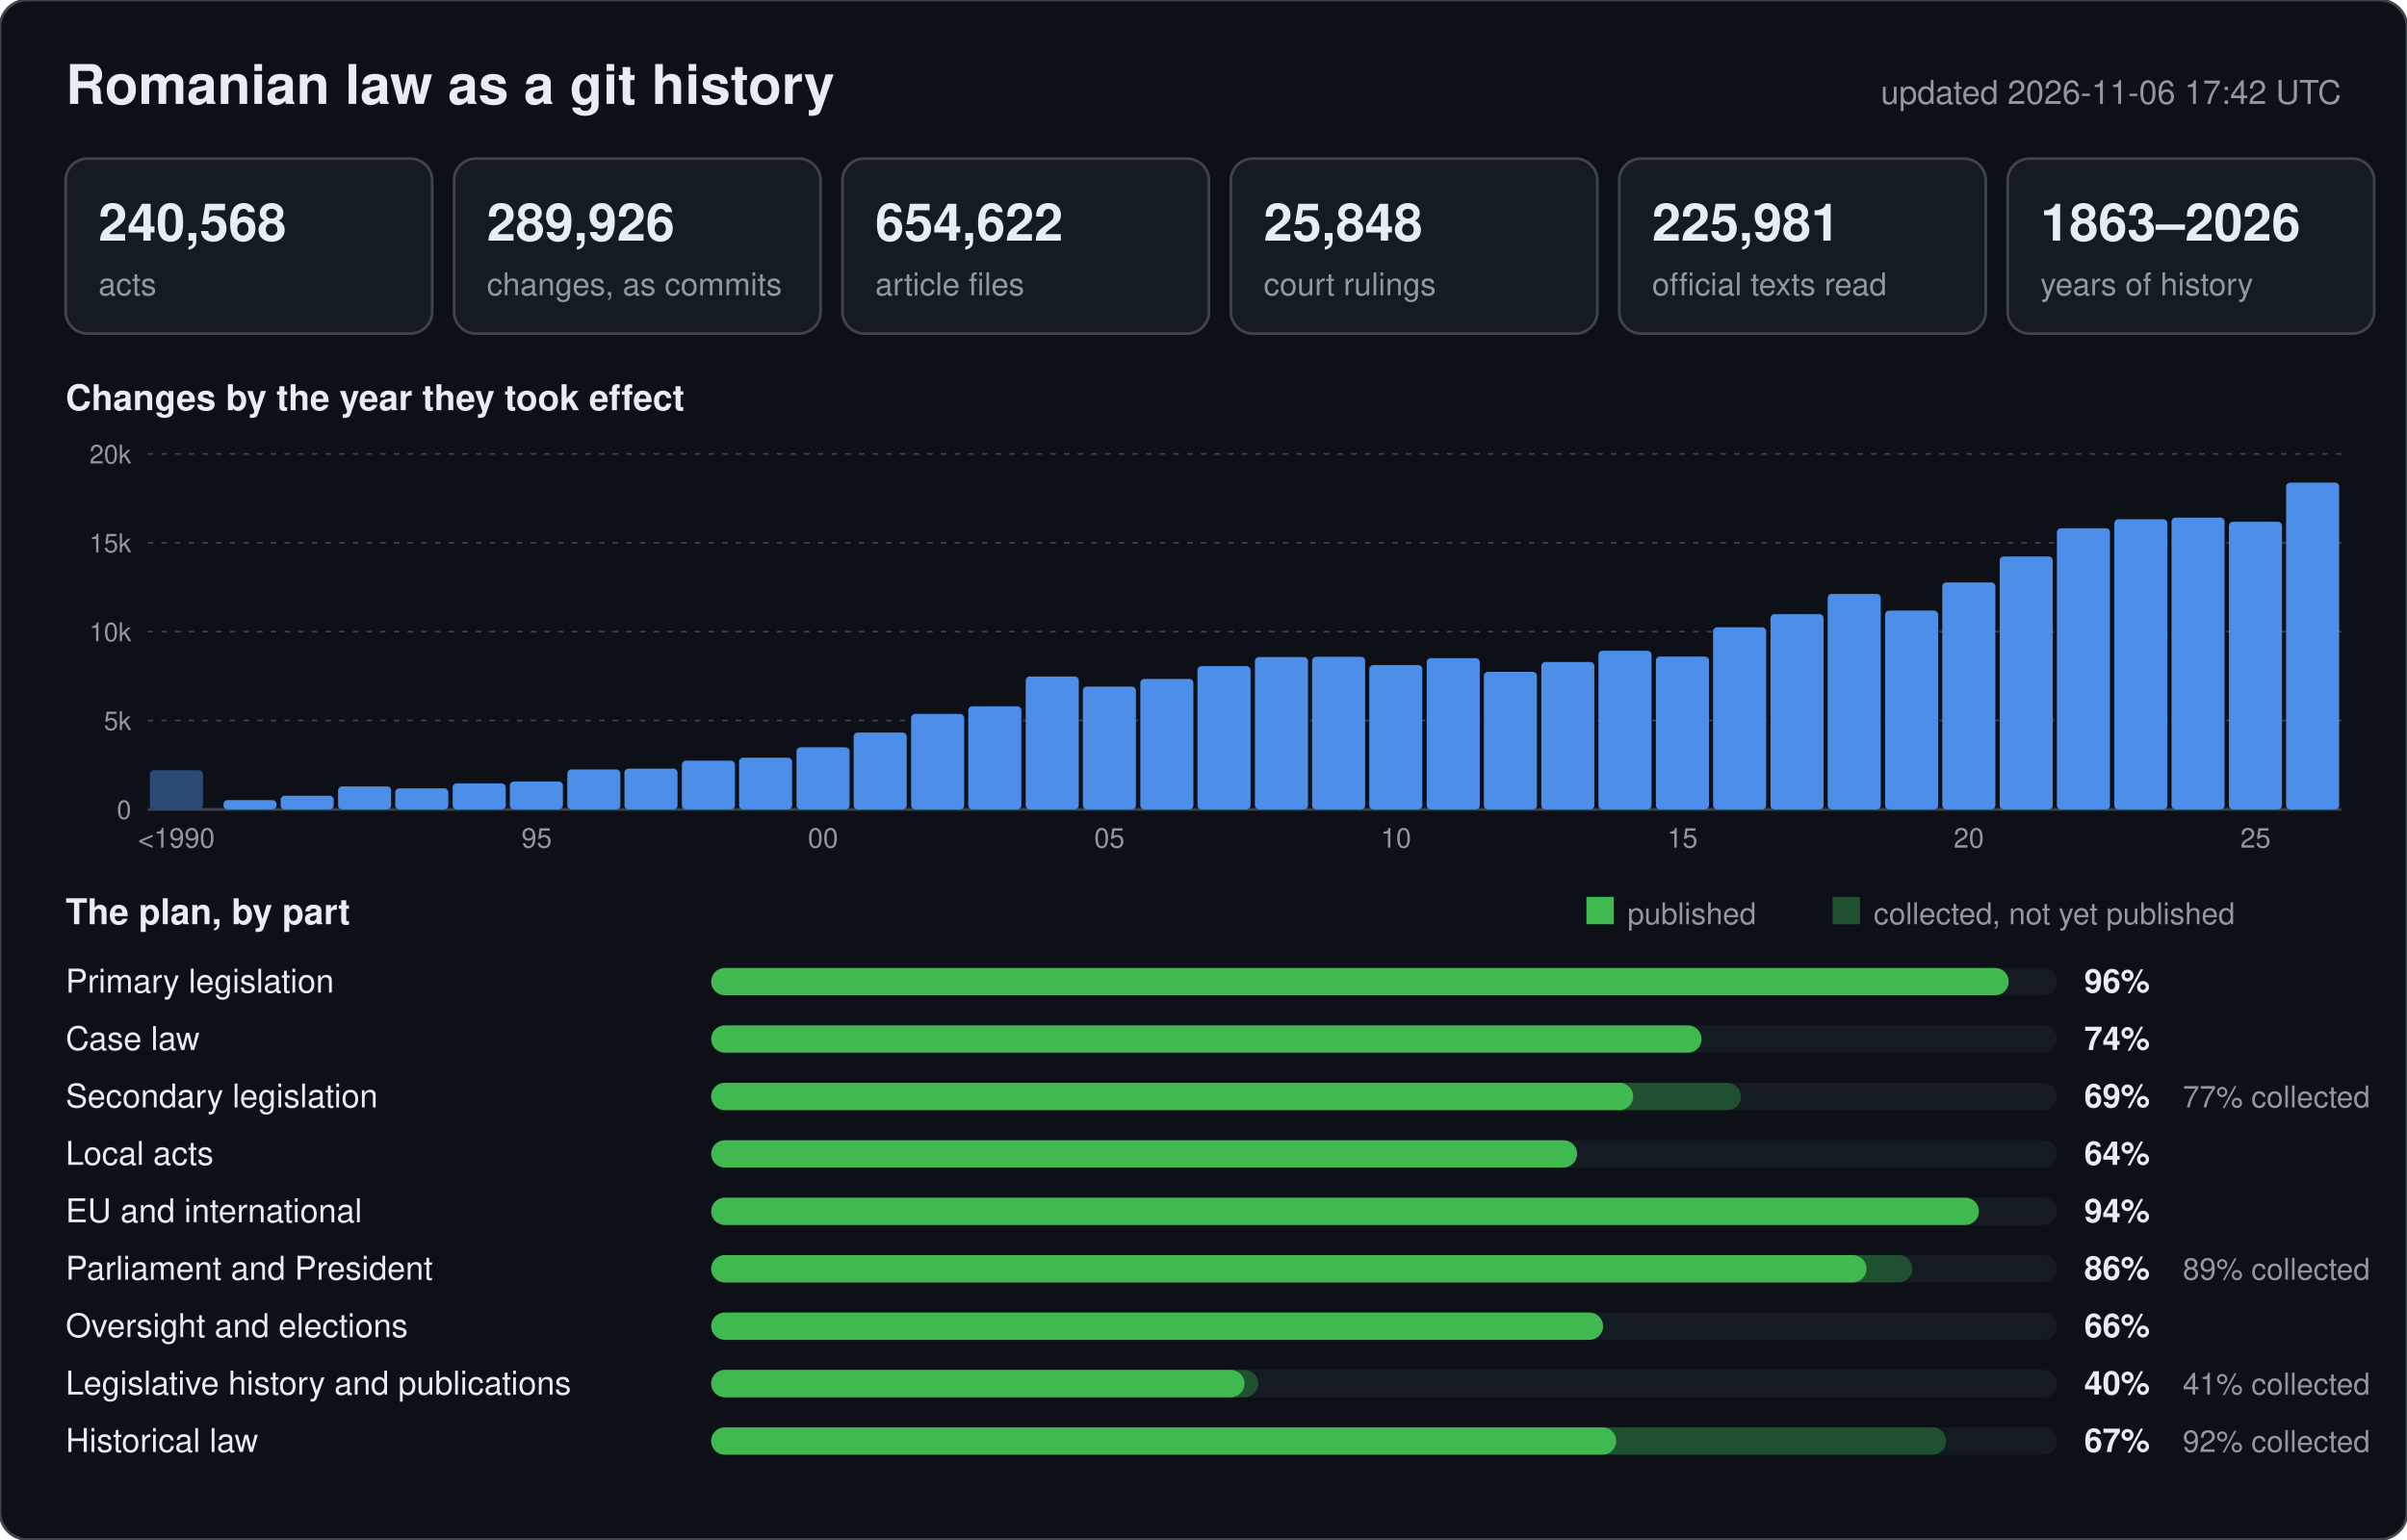
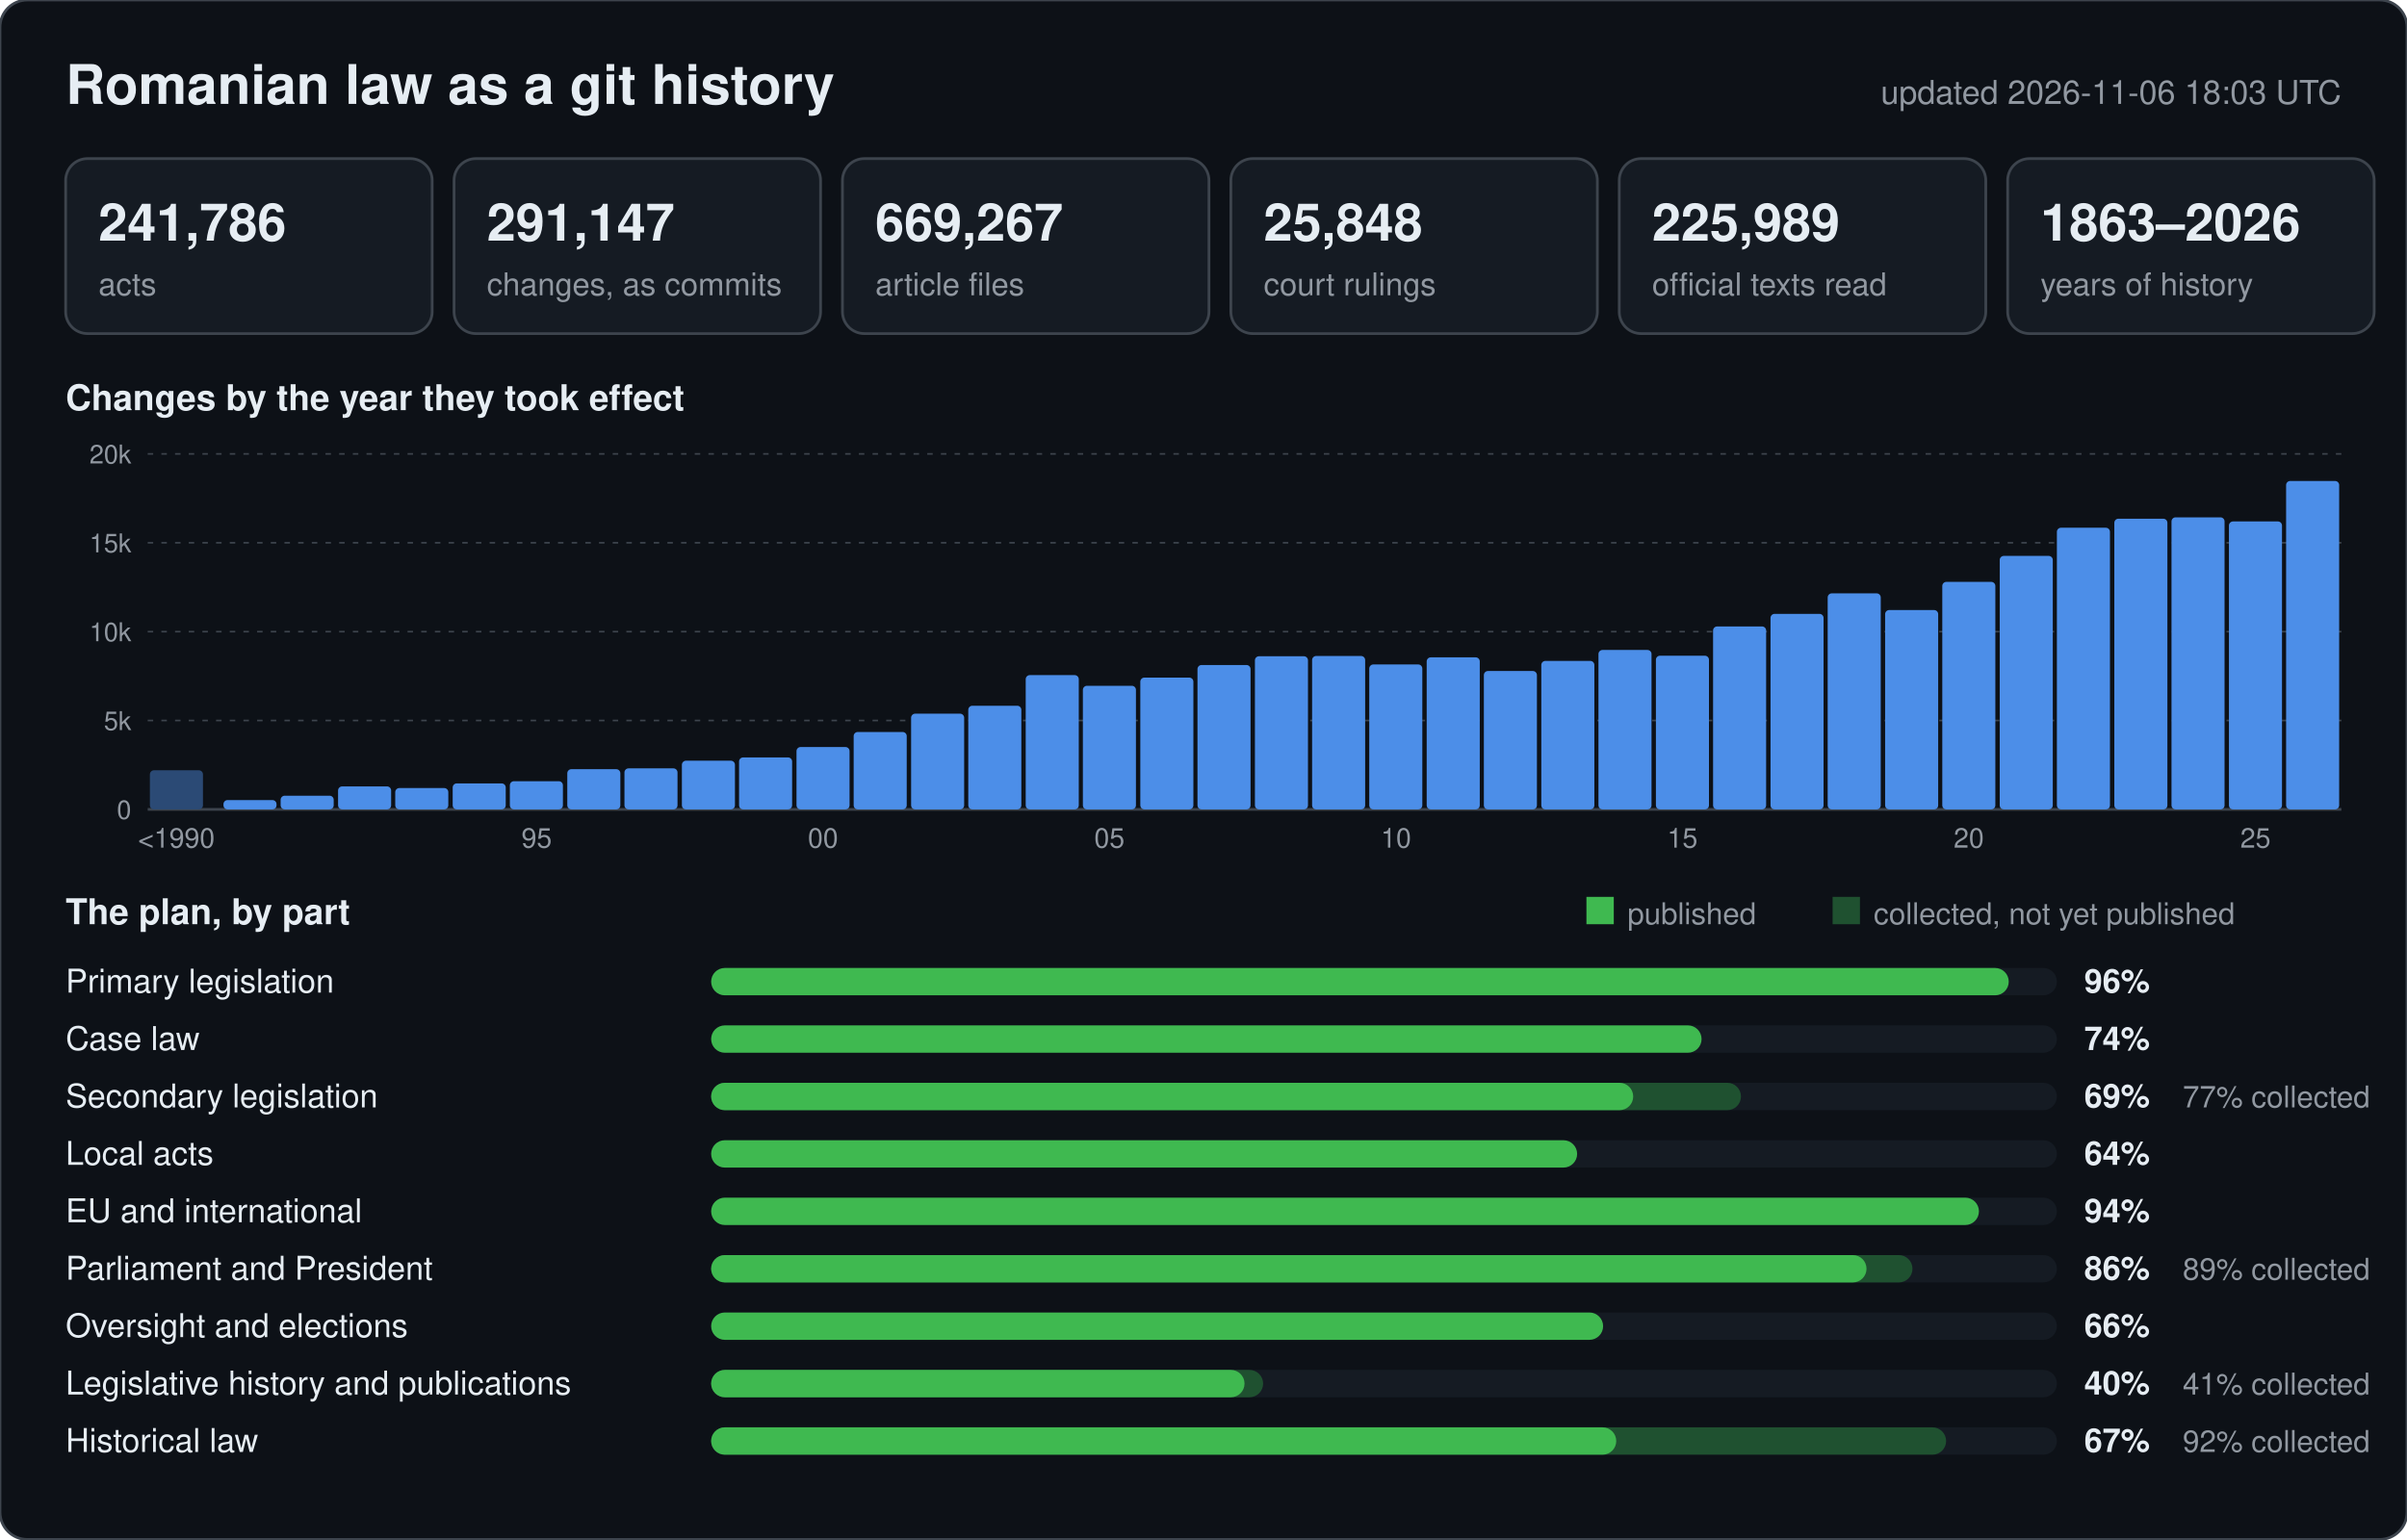
<svg xmlns="http://www.w3.org/2000/svg" width="880" height="563" viewBox="0 0 880 563" font-family="-apple-system,BlinkMacSystemFont,Segoe UI,Helvetica,Arial,sans-serif">
  <rect width="880" height="563" rx="10" fill="#0d1117" stroke="#3d444d" />
  <text x="24" y="38" font-size="20" font-weight="600" fill="#e6edf3">Romanian law as a git history</text>
-   <text x="856" y="38" font-size="12" text-anchor="end" fill="#9198a1">updated 2026-11-06 17:42 UTC</text>
+   <text x="856" y="38" font-size="12" text-anchor="end" fill="#9198a1">updated 2026-11-06 18:03 UTC</text>
  <rect x="24" y="58" width="134" height="64" rx="8" fill="#151b23" stroke="#3d444d" />
-   <text x="36" y="88" font-size="19" font-weight="600" fill="#e6edf3">240,568</text>
+   <text x="36" y="88" font-size="19" font-weight="600" fill="#e6edf3">241,786</text>
  <text x="36" y="108" font-size="11.5" fill="#9198a1">acts</text>
  <rect x="166" y="58" width="134" height="64" rx="8" fill="#151b23" stroke="#3d444d" />
-   <text x="178" y="88" font-size="19" font-weight="600" fill="#e6edf3">289,926</text>
+   <text x="178" y="88" font-size="19" font-weight="600" fill="#e6edf3">291,147</text>
  <text x="178" y="108" font-size="11.5" fill="#9198a1">changes, as commits</text>
  <rect x="308" y="58" width="134" height="64" rx="8" fill="#151b23" stroke="#3d444d" />
-   <text x="320" y="88" font-size="19" font-weight="600" fill="#e6edf3">654,622</text>
+   <text x="320" y="88" font-size="19" font-weight="600" fill="#e6edf3">669,267</text>
  <text x="320" y="108" font-size="11.5" fill="#9198a1">article files</text>
  <rect x="450" y="58" width="134" height="64" rx="8" fill="#151b23" stroke="#3d444d" />
  <text x="462" y="88" font-size="19" font-weight="600" fill="#e6edf3">25,848</text>
  <text x="462" y="108" font-size="11.5" fill="#9198a1">court rulings</text>
  <rect x="592" y="58" width="134" height="64" rx="8" fill="#151b23" stroke="#3d444d" />
-   <text x="604" y="88" font-size="19" font-weight="600" fill="#e6edf3">225,981</text>
+   <text x="604" y="88" font-size="19" font-weight="600" fill="#e6edf3">225,989</text>
  <text x="604" y="108" font-size="11.5" fill="#9198a1">official texts read</text>
  <rect x="734" y="58" width="134" height="64" rx="8" fill="#151b23" stroke="#3d444d" />
  <text x="746" y="88" font-size="19" font-weight="600" fill="#e6edf3">1863–2026</text>
  <text x="746" y="108" font-size="11.5" fill="#9198a1">years of history</text>
  <text x="24" y="150" font-size="13" font-weight="600" fill="#e6edf3">Changes by the year they took effect</text>
  <line x1="54" y1="296.0" x2="856" y2="296.0" stroke="#3d444d" stroke-width="1" />
  <text x="48" y="299.5" font-size="9.5" text-anchor="end" fill="#9198a1">0</text>
  <line x1="54" y1="263.5" x2="856" y2="263.5" stroke="#3d444d" stroke-width="0.6" stroke-dasharray="2 3" />
  <text x="48" y="267.0" font-size="9.5" text-anchor="end" fill="#9198a1">5k</text>
  <line x1="54" y1="231.0" x2="856" y2="231.0" stroke="#3d444d" stroke-width="0.6" stroke-dasharray="2 3" />
  <text x="48" y="234.5" font-size="9.5" text-anchor="end" fill="#9198a1">10k</text>
  <line x1="54" y1="198.5" x2="856" y2="198.5" stroke="#3d444d" stroke-width="0.6" stroke-dasharray="2 3" />
  <text x="48" y="202.0" font-size="9.5" text-anchor="end" fill="#9198a1">15k</text>
  <line x1="54" y1="166.0" x2="856" y2="166.0" stroke="#3d444d" stroke-width="0.6" stroke-dasharray="2 3" />
  <text x="48" y="169.5" font-size="9.5" text-anchor="end" fill="#9198a1">20k</text>
  <rect x="54.8" y="281.7" width="19.4" height="14.3" rx="1.5" fill="#2b4a75" />
  <text x="64.5" y="310" font-size="10" text-anchor="middle" fill="#9198a1">&lt;1990</text>
  <rect x="81.7" y="292.6" width="19.4" height="3.4" rx="1.5" fill="#4c8ee8" />
  <rect x="102.6" y="291.0" width="19.4" height="5.0" rx="1.5" fill="#4c8ee8" />
  <rect x="123.6" y="287.6" width="19.4" height="8.4" rx="1.5" fill="#4c8ee8" />
-   <rect x="144.5" y="288.3" width="19.4" height="7.7" rx="1.5" fill="#4c8ee8" />
+   <rect x="144.5" y="288.2" width="19.4" height="7.8" rx="1.5" fill="#4c8ee8" />
  <rect x="165.5" y="286.5" width="19.4" height="9.5" rx="1.5" fill="#4c8ee8" />
-   <rect x="186.4" y="285.8" width="19.4" height="10.2" rx="1.5" fill="#4c8ee8" />
+   <rect x="186.4" y="285.7" width="19.4" height="10.3" rx="1.5" fill="#4c8ee8" />
  <text x="196.2" y="310" font-size="10" text-anchor="middle" fill="#9198a1">95</text>
-   <rect x="207.4" y="281.4" width="19.4" height="14.6" rx="1.5" fill="#4c8ee8" />
-   <rect x="228.3" y="281.1" width="19.4" height="14.9" rx="1.5" fill="#4c8ee8" />
+   <rect x="207.4" y="281.3" width="19.4" height="14.7" rx="1.5" fill="#4c8ee8" />
+   <rect x="228.3" y="281.0" width="19.4" height="15.0" rx="1.5" fill="#4c8ee8" />
  <rect x="249.3" y="278.2" width="19.4" height="17.8" rx="1.5" fill="#4c8ee8" />
-   <rect x="270.2" y="277.1" width="19.4" height="18.9" rx="1.5" fill="#4c8ee8" />
-   <rect x="291.2" y="273.3" width="19.4" height="22.7" rx="1.5" fill="#4c8ee8" />
+   <rect x="270.2" y="277.0" width="19.4" height="19.0" rx="1.5" fill="#4c8ee8" />
+   <rect x="291.2" y="273.2" width="19.4" height="22.8" rx="1.5" fill="#4c8ee8" />
  <text x="300.9" y="310" font-size="10" text-anchor="middle" fill="#9198a1">00</text>
-   <rect x="312.1" y="267.9" width="19.4" height="28.1" rx="1.5" fill="#4c8ee8" />
-   <rect x="333.1" y="261.1" width="19.4" height="34.9" rx="1.5" fill="#4c8ee8" />
-   <rect x="354.0" y="258.3" width="19.4" height="37.7" rx="1.5" fill="#4c8ee8" />
-   <rect x="375.0" y="247.4" width="19.4" height="48.6" rx="1.5" fill="#4c8ee8" />
-   <rect x="395.9" y="251.1" width="19.4" height="44.9" rx="1.5" fill="#4c8ee8" />
+   <rect x="312.1" y="267.7" width="19.4" height="28.3" rx="1.5" fill="#4c8ee8" />
+   <rect x="333.1" y="261.0" width="19.4" height="35.0" rx="1.5" fill="#4c8ee8" />
+   <rect x="354.0" y="258.1" width="19.4" height="37.9" rx="1.5" fill="#4c8ee8" />
+   <rect x="375.0" y="246.9" width="19.4" height="49.1" rx="1.5" fill="#4c8ee8" />
+   <rect x="395.9" y="250.8" width="19.4" height="45.2" rx="1.5" fill="#4c8ee8" />
  <text x="405.6" y="310" font-size="10" text-anchor="middle" fill="#9198a1">05</text>
-   <rect x="416.9" y="248.3" width="19.4" height="47.7" rx="1.5" fill="#4c8ee8" />
-   <rect x="437.8" y="243.6" width="19.4" height="52.4" rx="1.5" fill="#4c8ee8" />
-   <rect x="458.8" y="240.3" width="19.4" height="55.7" rx="1.5" fill="#4c8ee8" />
-   <rect x="479.7" y="240.2" width="19.4" height="55.8" rx="1.5" fill="#4c8ee8" />
-   <rect x="500.6" y="243.2" width="19.4" height="52.8" rx="1.5" fill="#4c8ee8" />
+   <rect x="416.9" y="247.8" width="19.4" height="48.2" rx="1.5" fill="#4c8ee8" />
+   <rect x="437.8" y="243.2" width="19.4" height="52.8" rx="1.5" fill="#4c8ee8" />
+   <rect x="458.8" y="240.0" width="19.4" height="56.0" rx="1.5" fill="#4c8ee8" />
+   <rect x="479.7" y="239.9" width="19.4" height="56.1" rx="1.5" fill="#4c8ee8" />
+   <rect x="500.6" y="243.0" width="19.4" height="53.0" rx="1.5" fill="#4c8ee8" />
  <text x="510.4" y="310" font-size="10" text-anchor="middle" fill="#9198a1">10</text>
-   <rect x="521.6" y="240.7" width="19.4" height="55.3" rx="1.5" fill="#4c8ee8" />
-   <rect x="542.5" y="245.7" width="19.4" height="50.3" rx="1.5" fill="#4c8ee8" />
-   <rect x="563.5" y="242.1" width="19.4" height="53.9" rx="1.5" fill="#4c8ee8" />
-   <rect x="584.4" y="238.0" width="19.4" height="58.0" rx="1.5" fill="#4c8ee8" />
-   <rect x="605.4" y="240.1" width="19.4" height="55.9" rx="1.5" fill="#4c8ee8" />
+   <rect x="521.6" y="240.4" width="19.4" height="55.6" rx="1.5" fill="#4c8ee8" />
+   <rect x="542.5" y="245.4" width="19.4" height="50.6" rx="1.5" fill="#4c8ee8" />
+   <rect x="563.5" y="241.7" width="19.4" height="54.3" rx="1.5" fill="#4c8ee8" />
+   <rect x="584.4" y="237.7" width="19.4" height="58.3" rx="1.5" fill="#4c8ee8" />
+   <rect x="605.4" y="239.8" width="19.4" height="56.2" rx="1.5" fill="#4c8ee8" />
  <text x="615.1" y="310" font-size="10" text-anchor="middle" fill="#9198a1">15</text>
-   <rect x="626.3" y="229.4" width="19.4" height="66.6" rx="1.5" fill="#4c8ee8" />
-   <rect x="647.3" y="224.6" width="19.4" height="71.4" rx="1.5" fill="#4c8ee8" />
-   <rect x="668.2" y="217.2" width="19.4" height="78.8" rx="1.5" fill="#4c8ee8" />
-   <rect x="689.2" y="223.3" width="19.4" height="72.7" rx="1.5" fill="#4c8ee8" />
-   <rect x="710.1" y="213.0" width="19.4" height="83.0" rx="1.5" fill="#4c8ee8" />
+   <rect x="626.3" y="229.1" width="19.4" height="66.9" rx="1.5" fill="#4c8ee8" />
+   <rect x="647.3" y="224.5" width="19.4" height="71.5" rx="1.5" fill="#4c8ee8" />
+   <rect x="668.2" y="217.0" width="19.4" height="79.0" rx="1.5" fill="#4c8ee8" />
+   <rect x="689.2" y="223.1" width="19.4" height="72.9" rx="1.5" fill="#4c8ee8" />
+   <rect x="710.1" y="212.8" width="19.4" height="83.2" rx="1.5" fill="#4c8ee8" />
  <text x="719.8" y="310" font-size="10" text-anchor="middle" fill="#9198a1">20</text>
-   <rect x="731.1" y="203.5" width="19.4" height="92.5" rx="1.5" fill="#4c8ee8" />
-   <rect x="752.0" y="193.2" width="19.4" height="102.8" rx="1.5" fill="#4c8ee8" />
-   <rect x="773.0" y="189.9" width="19.4" height="106.1" rx="1.5" fill="#4c8ee8" />
-   <rect x="793.9" y="189.3" width="19.4" height="106.7" rx="1.5" fill="#4c8ee8" />
-   <rect x="814.9" y="190.8" width="19.4" height="105.2" rx="1.5" fill="#4c8ee8" />
+   <rect x="731.1" y="203.3" width="19.4" height="92.7" rx="1.5" fill="#4c8ee8" />
+   <rect x="752.0" y="193.0" width="19.4" height="103.0" rx="1.5" fill="#4c8ee8" />
+   <rect x="773.0" y="189.7" width="19.4" height="106.3" rx="1.5" fill="#4c8ee8" />
+   <rect x="793.9" y="189.2" width="19.4" height="106.8" rx="1.5" fill="#4c8ee8" />
+   <rect x="814.9" y="190.7" width="19.4" height="105.3" rx="1.5" fill="#4c8ee8" />
  <text x="824.6" y="310" font-size="10" text-anchor="middle" fill="#9198a1">25</text>
-   <rect x="835.8" y="176.5" width="19.4" height="119.5" rx="1.5" fill="#4c8ee8" />
+   <rect x="835.8" y="175.9" width="19.4" height="120.1" rx="1.5" fill="#4c8ee8" />
  <text x="24" y="338" font-size="13" font-weight="600" fill="#e6edf3">The plan, by part</text>
  <rect x="580" y="328" width="10" height="10" fill="#3fb950" />
  <text x="595" y="338" font-size="11" fill="#9198a1">published</text>
  <rect x="670" y="328" width="10" height="10" fill="#1f5130" />
  <text x="685" y="338" font-size="11" fill="#9198a1">collected, not yet published</text>
  <text x="24" y="363" font-size="12" fill="#e6edf3">Primary legislation</text>
  <rect x="260" y="354" width="492" height="10" rx="5" fill="#151b23" />
  <rect x="260" y="354" width="474.4" height="10" rx="5" fill="#3fb950" />
  <text x="762" y="363" font-size="12" font-weight="600" fill="#e6edf3">96%</text>
  <text x="24" y="384" font-size="12" fill="#e6edf3">Case law</text>
  <rect x="260" y="375" width="492" height="10" rx="5" fill="#151b23" />
  <rect x="260" y="375" width="362.1" height="10" rx="5" fill="#3fb950" />
  <text x="762" y="384" font-size="12" font-weight="600" fill="#e6edf3">74%</text>
  <text x="24" y="405" font-size="12" fill="#e6edf3">Secondary legislation</text>
  <rect x="260" y="396" width="492" height="10" rx="5" fill="#151b23" />
  <rect x="260" y="396" width="376.5" height="10" rx="5" fill="#1f5130" />
  <rect x="260" y="396" width="337.1" height="10" rx="5" fill="#3fb950" />
  <text x="762" y="405" font-size="12" font-weight="600" fill="#e6edf3">69%</text>
  <text x="798" y="405" font-size="11" fill="#9198a1">77% collected</text>
  <text x="24" y="426" font-size="12" fill="#e6edf3">Local acts</text>
  <rect x="260" y="417" width="492" height="10" rx="5" fill="#151b23" />
  <rect x="260" y="417" width="316.6" height="10" rx="5" fill="#3fb950" />
  <text x="762" y="426" font-size="12" font-weight="600" fill="#e6edf3">64%</text>
  <text x="24" y="447" font-size="12" fill="#e6edf3">EU and international</text>
  <rect x="260" y="438" width="492" height="10" rx="5" fill="#151b23" />
  <rect x="260" y="438" width="463.5" height="10" rx="5" fill="#3fb950" />
  <text x="762" y="447" font-size="12" font-weight="600" fill="#e6edf3">94%</text>
  <text x="24" y="468" font-size="12" fill="#e6edf3">Parliament and President</text>
  <rect x="260" y="459" width="492" height="10" rx="5" fill="#151b23" />
  <rect x="260" y="459" width="439.2" height="10" rx="5" fill="#1f5130" />
  <rect x="260" y="459" width="422.4" height="10" rx="5" fill="#3fb950" />
  <text x="762" y="468" font-size="12" font-weight="600" fill="#e6edf3">86%</text>
  <text x="798" y="468" font-size="11" fill="#9198a1">89% collected</text>
  <text x="24" y="489" font-size="12" fill="#e6edf3">Oversight and elections</text>
  <rect x="260" y="480" width="492" height="10" rx="5" fill="#151b23" />
  <rect x="260" y="480" width="326.1" height="10" rx="5" fill="#3fb950" />
  <text x="762" y="489" font-size="12" font-weight="600" fill="#e6edf3">66%</text>
  <text x="24" y="510" font-size="12" fill="#e6edf3">Legislative history and publications</text>
  <rect x="260" y="501" width="492" height="10" rx="5" fill="#151b23" />
-   <rect x="260" y="501" width="200.0" height="10" rx="5" fill="#1f5130" />
+   <rect x="260" y="501" width="201.8" height="10" rx="5" fill="#1f5130" />
  <rect x="260" y="501" width="195.0" height="10" rx="5" fill="#3fb950" />
  <text x="762" y="510" font-size="12" font-weight="600" fill="#e6edf3">40%</text>
  <text x="798" y="510" font-size="11" fill="#9198a1">41% collected</text>
  <text x="24" y="531" font-size="12" fill="#e6edf3">Historical law</text>
  <rect x="260" y="522" width="492" height="10" rx="5" fill="#151b23" />
  <rect x="260" y="522" width="451.5" height="10" rx="5" fill="#1f5130" />
  <rect x="260" y="522" width="330.9" height="10" rx="5" fill="#3fb950" />
  <text x="762" y="531" font-size="12" font-weight="600" fill="#e6edf3">67%</text>
  <text x="798" y="531" font-size="11" fill="#9198a1">92% collected</text>
</svg>
